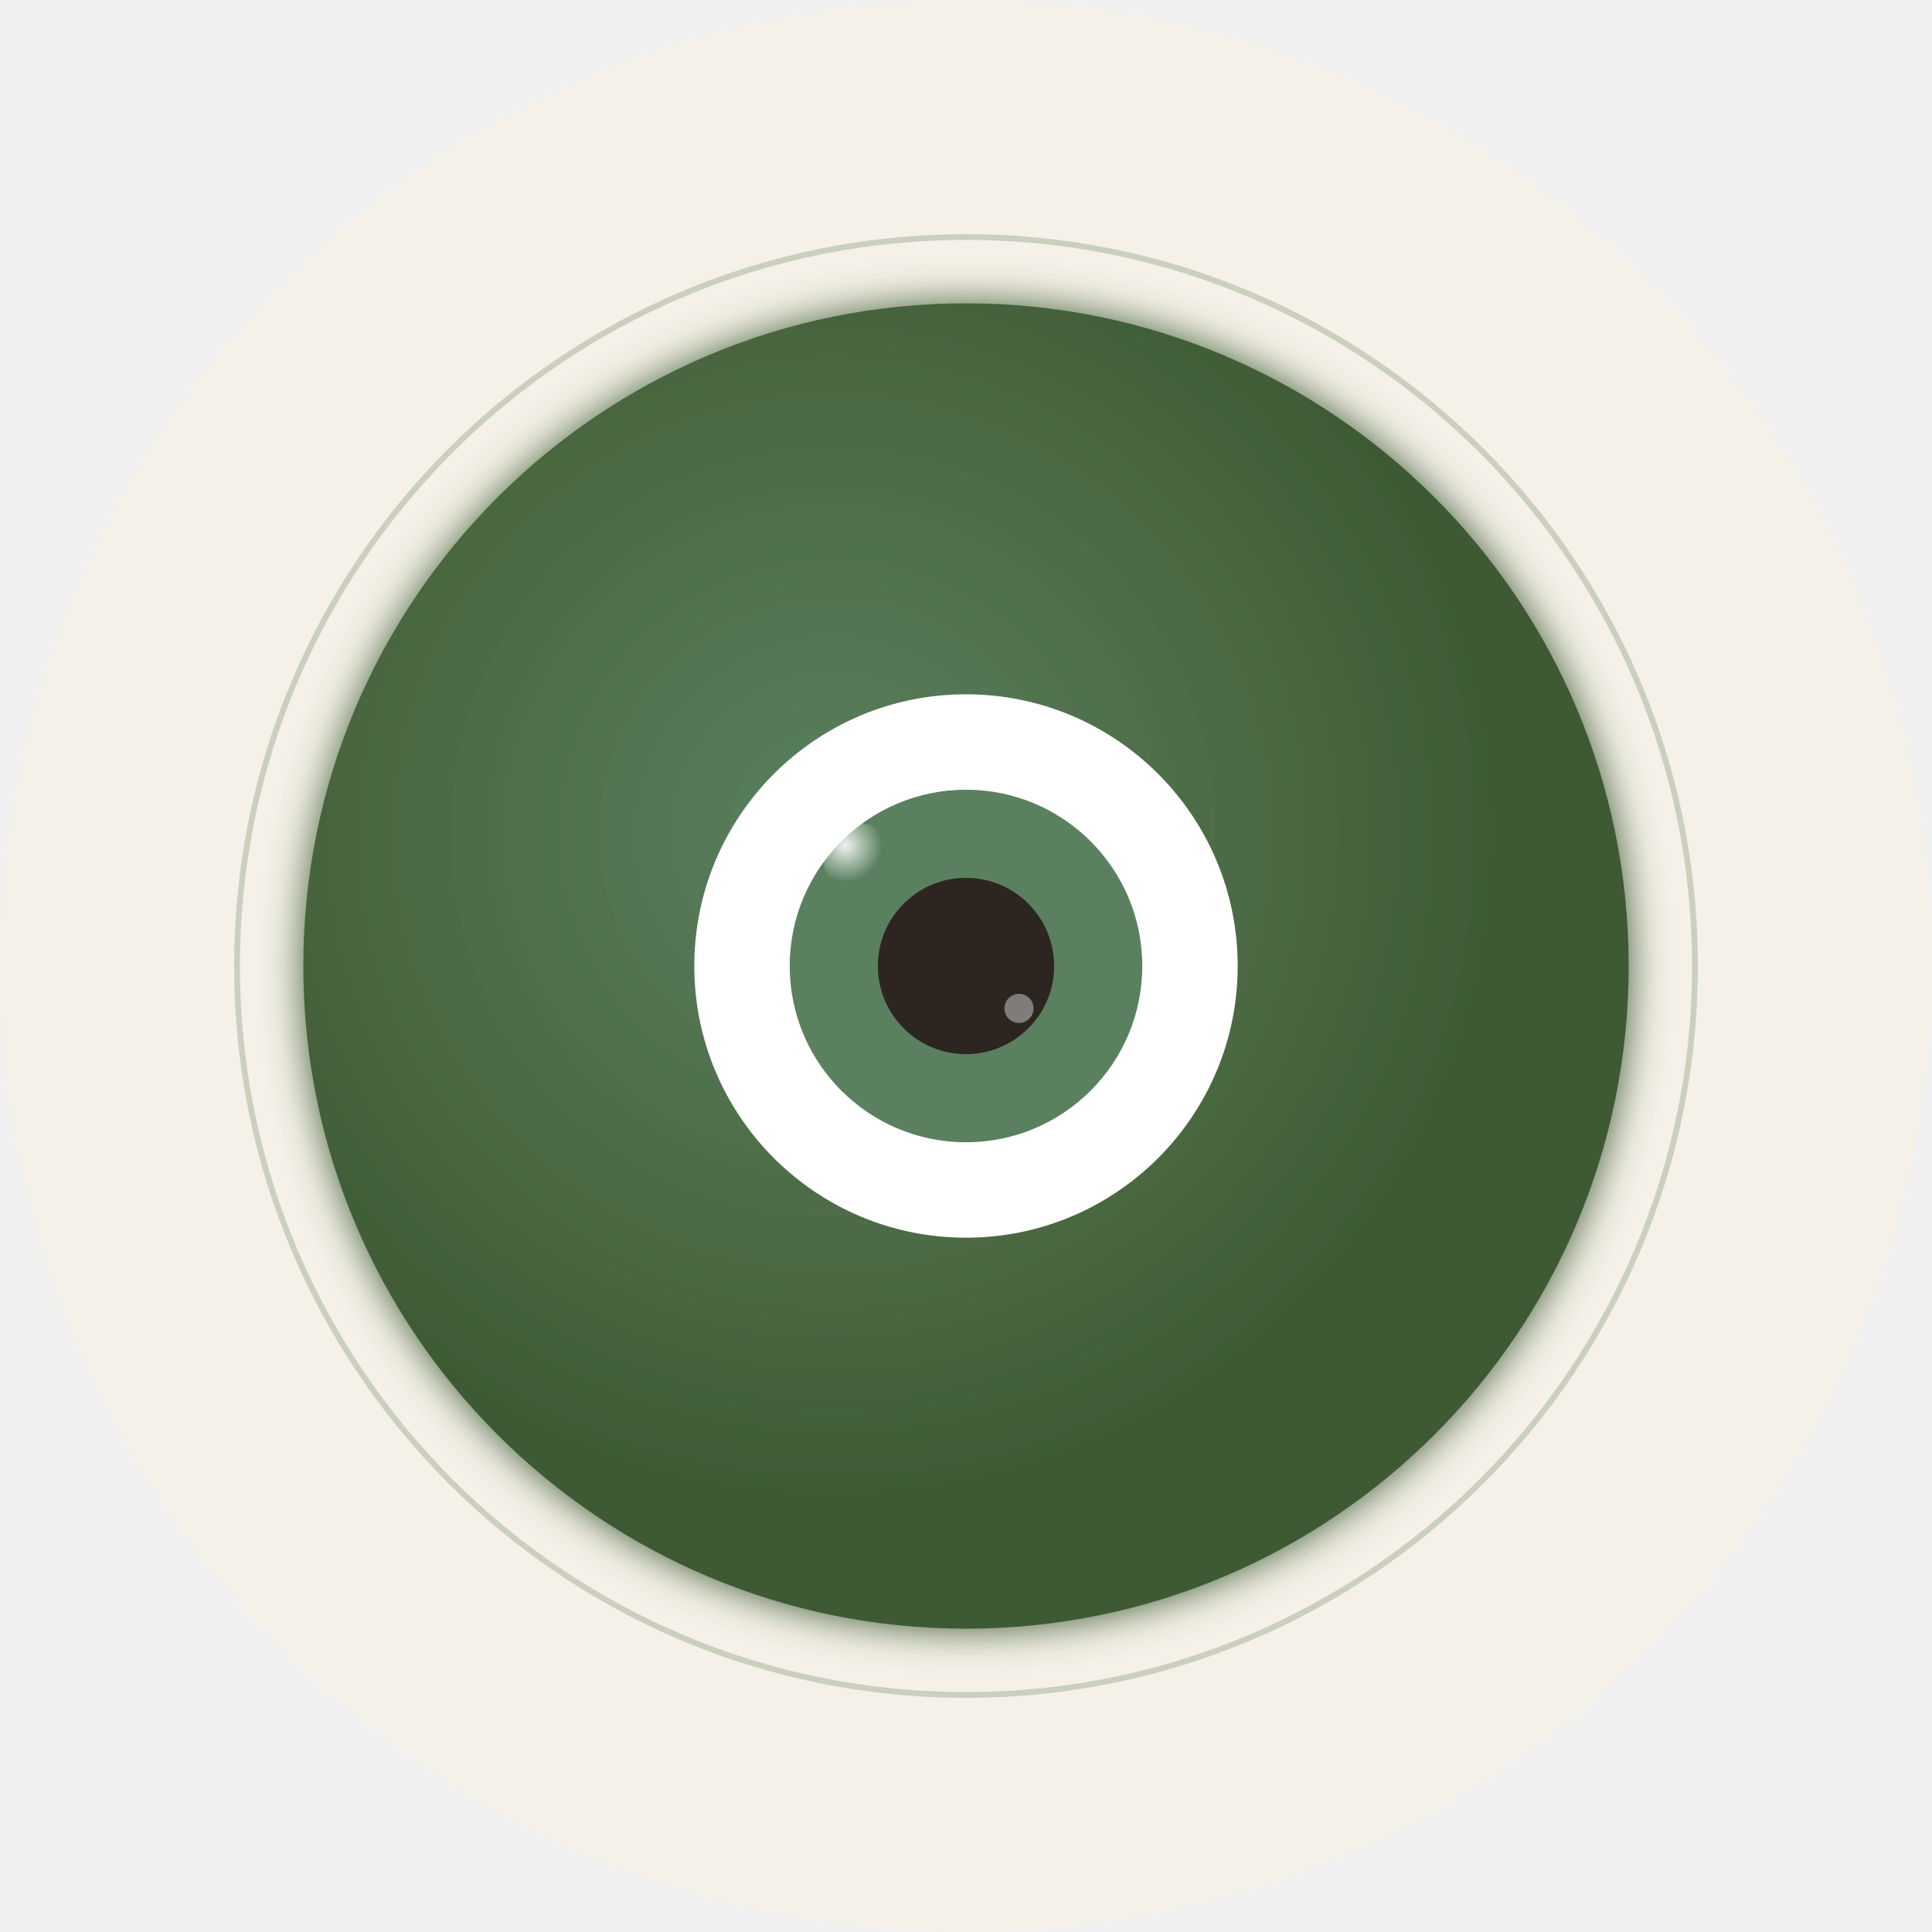
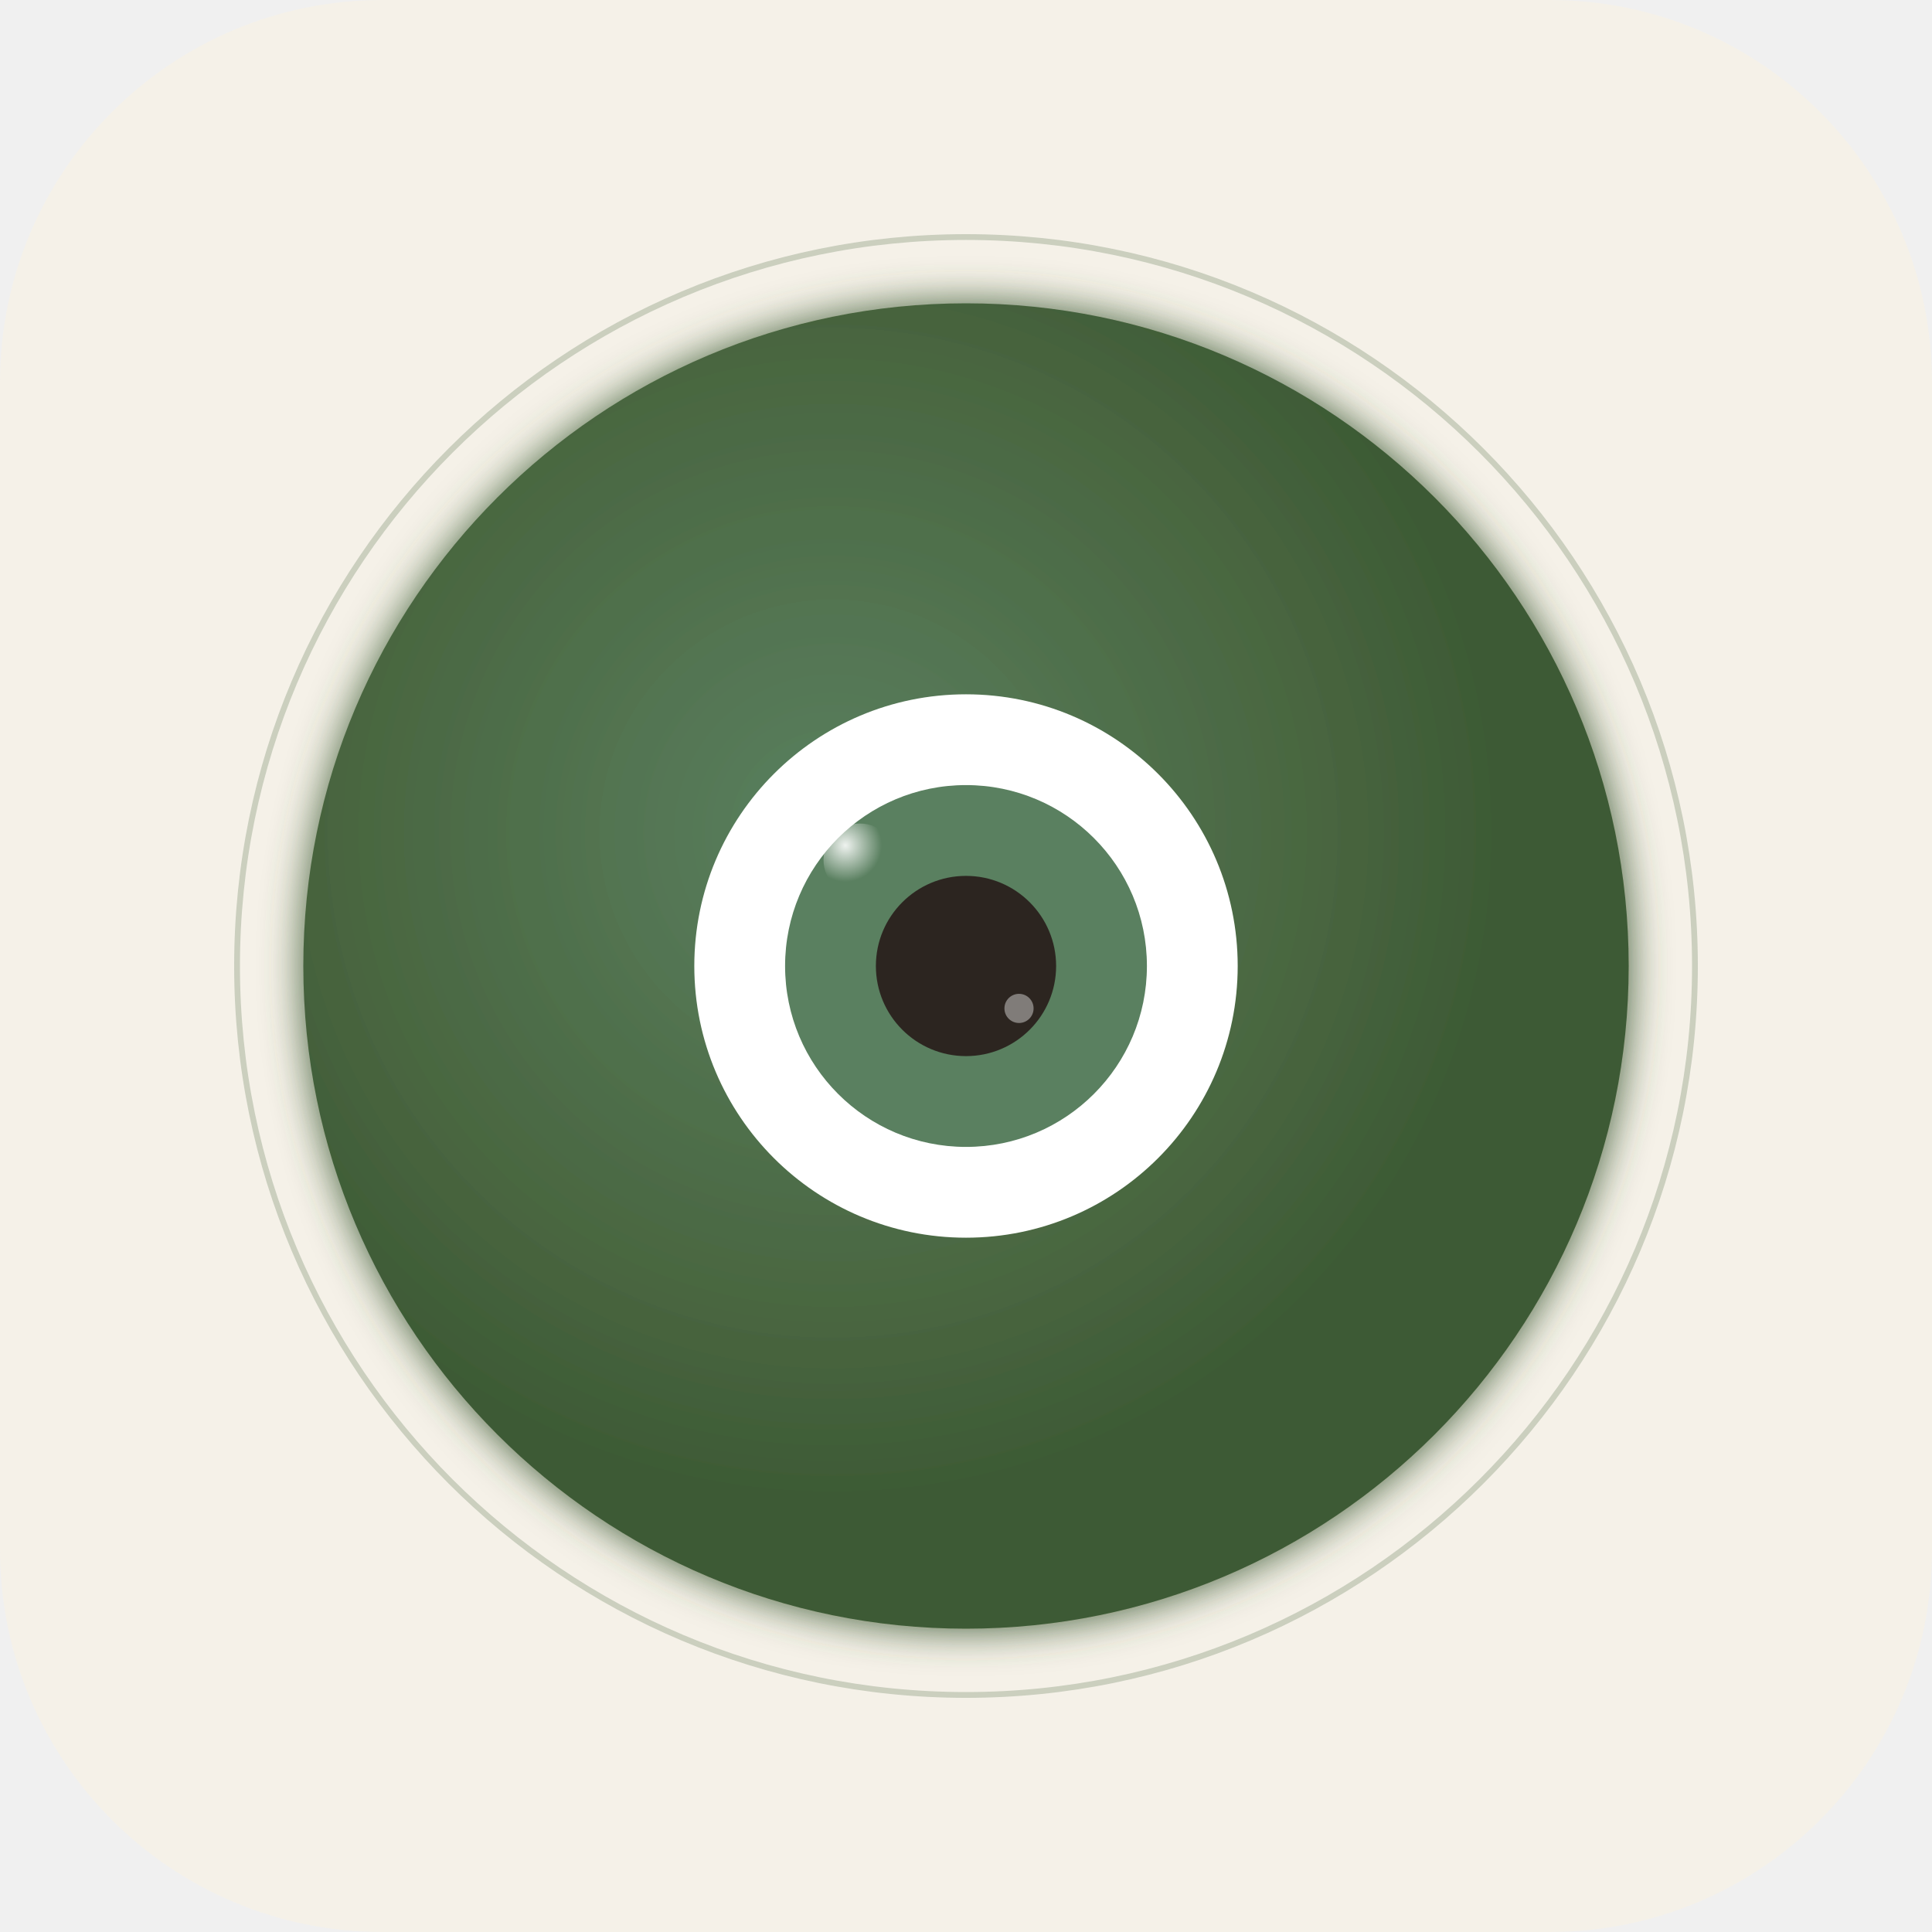
<svg xmlns="http://www.w3.org/2000/svg" viewBox="0 0 192 192" width="192" height="192">
  <defs>
    <radialGradient id="stoneGrad192" cx="40%" cy="40%">
      <stop offset="0%" stop-color="#5a8060" />
      <stop offset="70%" stop-color="#4a6741" />
      <stop offset="100%" stop-color="#3d5a35" />
    </radialGradient>
    <radialGradient id="catchlightGrad192" cx="30%" cy="30%">
      <stop offset="0%" stop-color="white" stop-opacity="0.9" />
      <stop offset="100%" stop-color="white" stop-opacity="0" />
    </radialGradient>
    <filter id="glowFilter192" x="-50%" y="-50%" width="200%" height="200%">
      <feGaussianBlur stdDeviation="2" result="blur" />
      <feComposite in="SourceGraphic" in2="blur" operator="over" />
    </filter>
  </defs>
-   <circle cx="96" cy="96" r="96" fill="#F5F1E8" />
+   <rect width="192" height="192" rx="38" fill="#F5F1E8" />
  <circle cx="96" cy="96" r="72.442" fill="none" stroke="#4a6741" stroke-width="0.576" opacity="0.25" />
  <circle cx="96" cy="96" r="65.856" fill="url(#stoneGrad192)" filter="url(#glowFilter192)" />
  <circle cx="96" cy="96" r="27.001" fill="white" />
-   <circle cx="96" cy="96" r="17.518" fill="#5a8060" />
-   <circle cx="96" cy="96" r="8.759" fill="#2c2520" />
+   <circle cx="96" cy="96" r="17.979" fill="#5a8060" />
+   <circle cx="96" cy="96" r="8.956" fill="#2c2520" />
  <circle cx="85.463" cy="85.463" r="3.622" fill="url(#catchlightGrad192)" />
  <circle cx="101.268" cy="100.215" r="1.449" fill="white" opacity="0.4" />
</svg>
